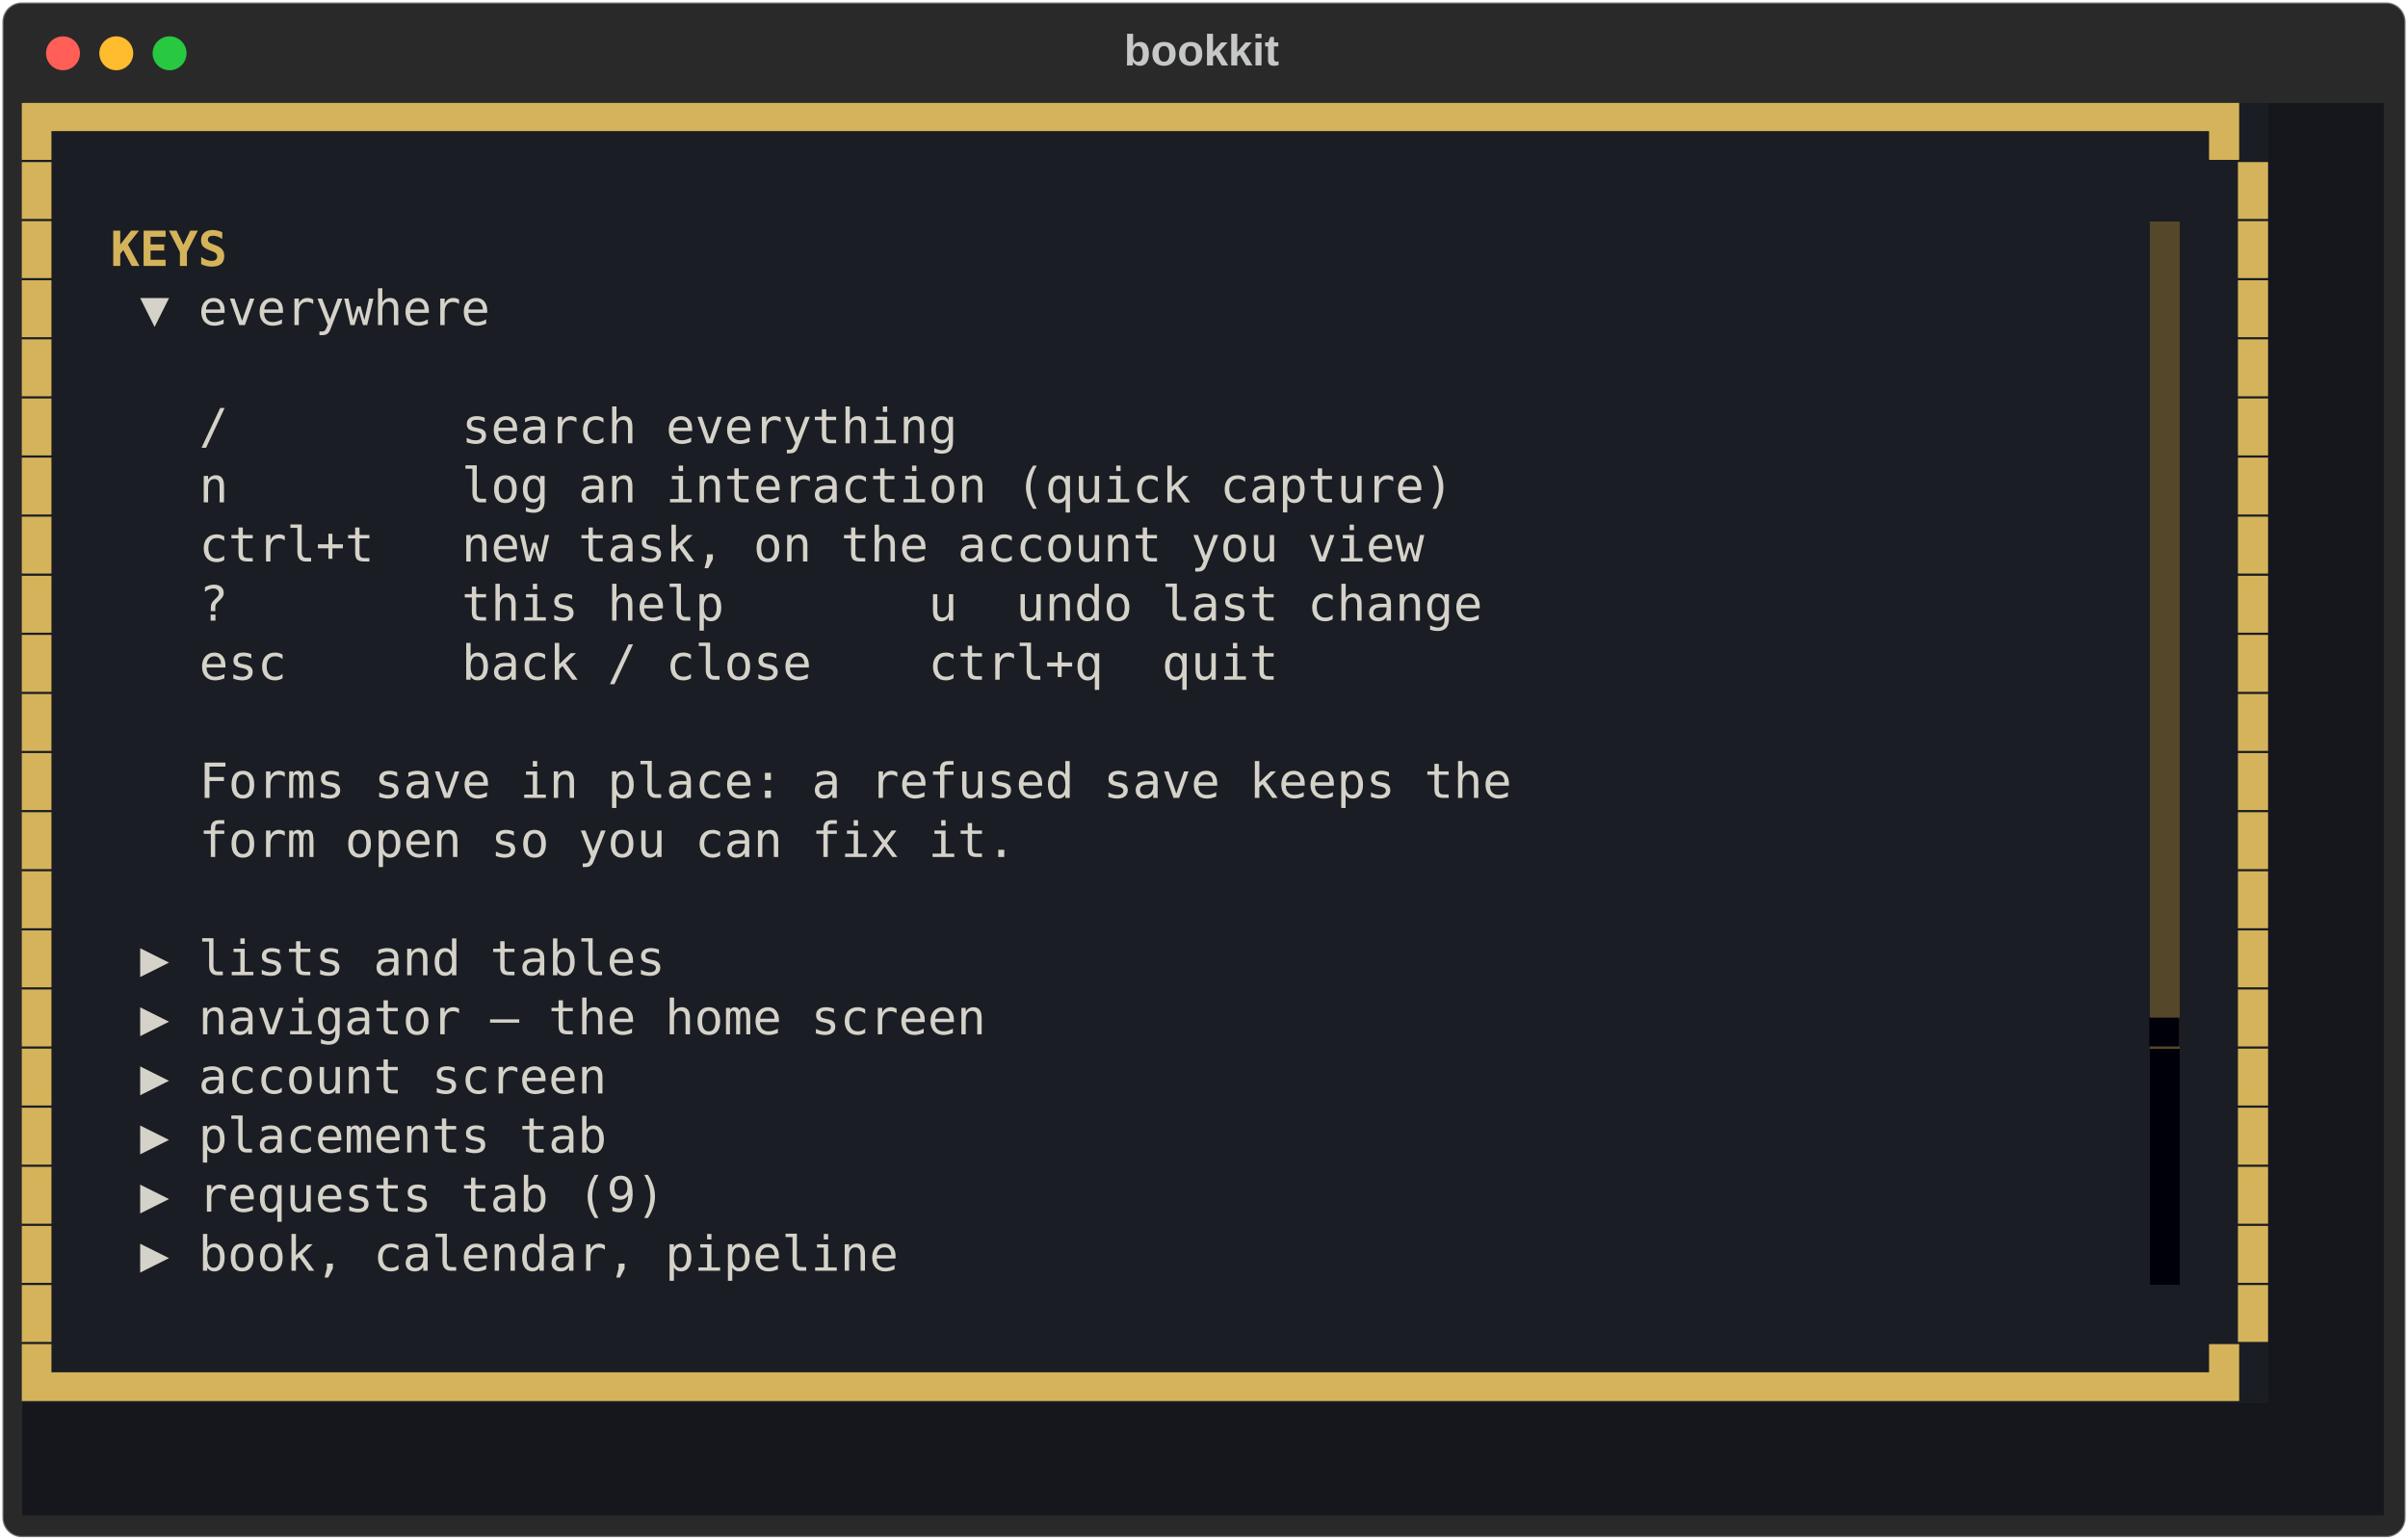
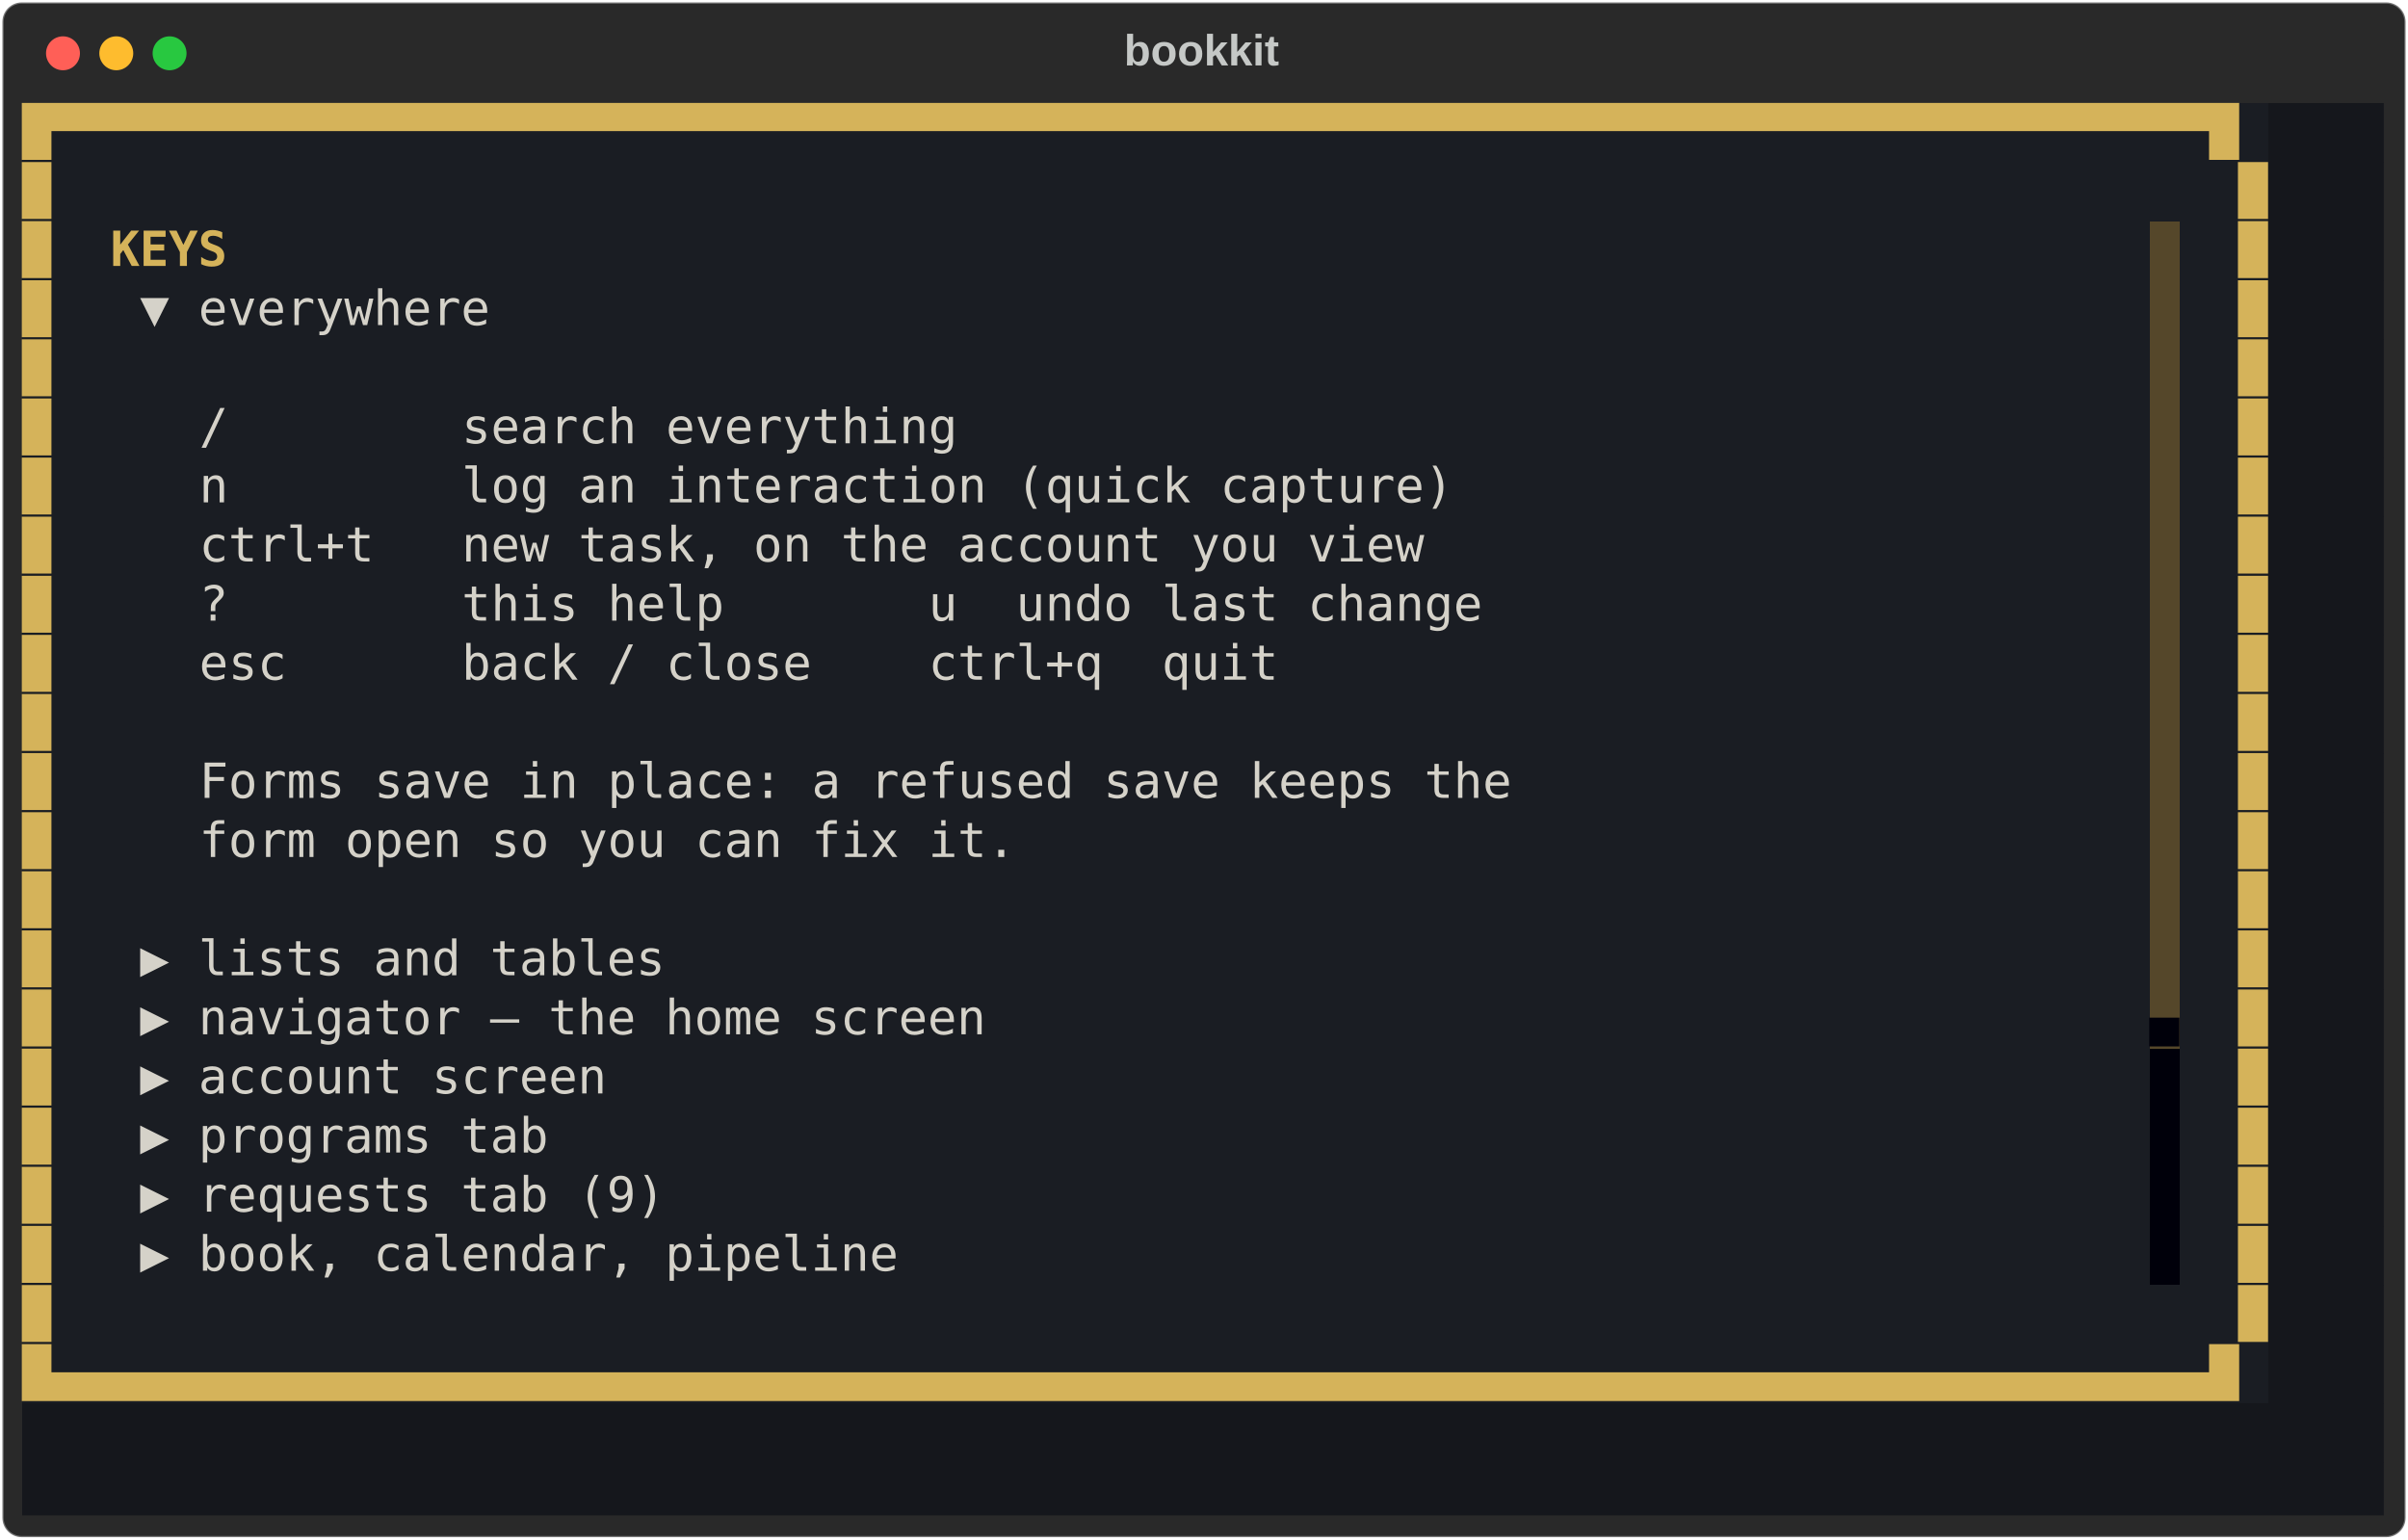
<svg xmlns="http://www.w3.org/2000/svg" class="rich-terminal" viewBox="0 0 994 635.6">
  <style>

    @font-face {
        font-family: "Fira Code";
        src: local("FiraCode-Regular"),
                url("https://cdnjs.cloudflare.com/ajax/libs/firacode/6.2.0/woff2/FiraCode-Regular.woff2") format("woff2"),
                url("https://cdnjs.cloudflare.com/ajax/libs/firacode/6.2.0/woff/FiraCode-Regular.woff") format("woff");
        font-style: normal;
        font-weight: 400;
    }
    @font-face {
        font-family: "Fira Code";
        src: local("FiraCode-Bold"),
                url("https://cdnjs.cloudflare.com/ajax/libs/firacode/6.2.0/woff2/FiraCode-Bold.woff2") format("woff2"),
                url("https://cdnjs.cloudflare.com/ajax/libs/firacode/6.2.0/woff/FiraCode-Bold.woff") format("woff");
        font-style: bold;
        font-weight: 700;
    }

    .terminal-matrix {
        font-family: Fira Code, monospace;
        font-size: 20px;
        line-height: 24.4px;
        font-variant-east-asian: full-width;
    }

    .terminal-title {
        font-size: 18px;
        font-weight: bold;
        font-family: arial;
    }

    .terminal-r1 { fill: #d5b35a }
.terminal-r2 { fill: #c5c8c6 }
.terminal-r3 { fill: #d5b35a;font-weight: bold }
.terminal-r4 { fill: #1a1d23 }
.terminal-r5 { fill: #d5d2c9 }
.terminal-r6 { fill: #00000a }
    </style>
  <defs>
    <clipPath id="terminal-clip-terminal">
      <rect x="0" y="0" width="975.0" height="584.6" />
    </clipPath>
    <clipPath id="terminal-line-0">
      <rect x="0" y="1.5" width="976" height="24.65" />
    </clipPath>
    <clipPath id="terminal-line-1">
      <rect x="0" y="25.9" width="976" height="24.65" />
    </clipPath>
    <clipPath id="terminal-line-2">
      <rect x="0" y="50.3" width="976" height="24.65" />
    </clipPath>
    <clipPath id="terminal-line-3">
      <rect x="0" y="74.7" width="976" height="24.65" />
    </clipPath>
    <clipPath id="terminal-line-4">
      <rect x="0" y="99.1" width="976" height="24.65" />
    </clipPath>
    <clipPath id="terminal-line-5">
      <rect x="0" y="123.5" width="976" height="24.65" />
    </clipPath>
    <clipPath id="terminal-line-6">
      <rect x="0" y="147.9" width="976" height="24.65" />
    </clipPath>
    <clipPath id="terminal-line-7">
      <rect x="0" y="172.3" width="976" height="24.65" />
    </clipPath>
    <clipPath id="terminal-line-8">
      <rect x="0" y="196.7" width="976" height="24.65" />
    </clipPath>
    <clipPath id="terminal-line-9">
      <rect x="0" y="221.1" width="976" height="24.65" />
    </clipPath>
    <clipPath id="terminal-line-10">
      <rect x="0" y="245.5" width="976" height="24.65" />
    </clipPath>
    <clipPath id="terminal-line-11">
      <rect x="0" y="269.9" width="976" height="24.65" />
    </clipPath>
    <clipPath id="terminal-line-12">
      <rect x="0" y="294.3" width="976" height="24.65" />
    </clipPath>
    <clipPath id="terminal-line-13">
      <rect x="0" y="318.7" width="976" height="24.65" />
    </clipPath>
    <clipPath id="terminal-line-14">
      <rect x="0" y="343.1" width="976" height="24.65" />
    </clipPath>
    <clipPath id="terminal-line-15">
      <rect x="0" y="367.5" width="976" height="24.65" />
    </clipPath>
    <clipPath id="terminal-line-16">
      <rect x="0" y="391.9" width="976" height="24.65" />
    </clipPath>
    <clipPath id="terminal-line-17">
      <rect x="0" y="416.3" width="976" height="24.65" />
    </clipPath>
    <clipPath id="terminal-line-18">
      <rect x="0" y="440.7" width="976" height="24.65" />
    </clipPath>
    <clipPath id="terminal-line-19">
      <rect x="0" y="465.1" width="976" height="24.65" />
    </clipPath>
    <clipPath id="terminal-line-20">
      <rect x="0" y="489.5" width="976" height="24.65" />
    </clipPath>
    <clipPath id="terminal-line-21">
      <rect x="0" y="513.9" width="976" height="24.65" />
    </clipPath>
    <clipPath id="terminal-line-22">
      <rect x="0" y="538.3" width="976" height="24.65" />
    </clipPath>
  </defs>
  <rect fill="#292929" stroke="rgba(255,255,255,0.35)" stroke-width="1" x="1" y="1" width="992" height="633.6" rx="8" />
  <text class="terminal-title" fill="#c5c8c6" text-anchor="middle" x="496" y="27">bookkit</text>
  <g transform="translate(26,22)">
    <circle cx="0" cy="0" r="7" fill="#ff5f57" />
    <circle cx="22" cy="0" r="7" fill="#febc2e" />
    <circle cx="44" cy="0" r="7" fill="#28c840" />
  </g>
  <g transform="translate(9, 41)" clip-path="url(#terminal-clip-terminal)">
    <rect fill="#1a1d23" x="0" y="1.5" width="927.2" height="24.65" shape-rendering="crispEdges" />
    <rect fill="#15171c" x="927.2" y="1.5" width="48.8" height="24.65" shape-rendering="crispEdges" />
    <rect fill="#1a1d23" x="0" y="25.9" width="12.2" height="24.65" shape-rendering="crispEdges" />
    <rect fill="#1a1d23" x="12.2" y="25.9" width="902.8" height="24.65" shape-rendering="crispEdges" />
    <rect fill="#1a1d23" x="915" y="25.9" width="12.2" height="24.65" shape-rendering="crispEdges" />
    <rect fill="#15171c" x="927.2" y="25.9" width="48.8" height="24.65" shape-rendering="crispEdges" />
    <rect fill="#1a1d23" x="0" y="50.3" width="12.2" height="24.65" shape-rendering="crispEdges" />
    <rect fill="#1a1d23" x="12.2" y="50.3" width="24.4" height="24.65" shape-rendering="crispEdges" />
    <rect fill="#1a1d23" x="36.6" y="50.3" width="48.8" height="24.65" shape-rendering="crispEdges" />
    <rect fill="#1a1d23" x="85.4" y="50.3" width="793" height="24.65" shape-rendering="crispEdges" />
    <rect fill="#55472a" x="878.4" y="50.3" width="12.2" height="24.65" shape-rendering="crispEdges" />
    <rect fill="#1a1d23" x="890.6" y="50.3" width="24.4" height="24.65" shape-rendering="crispEdges" />
    <rect fill="#1a1d23" x="915" y="50.3" width="12.2" height="24.65" shape-rendering="crispEdges" />
    <rect fill="#15171c" x="927.2" y="50.3" width="48.8" height="24.65" shape-rendering="crispEdges" />
    <rect fill="#1a1d23" x="0" y="74.7" width="12.2" height="24.65" shape-rendering="crispEdges" />
    <rect fill="#1a1d23" x="12.2" y="74.7" width="36.6" height="24.65" shape-rendering="crispEdges" />
    <rect fill="#1a1d23" x="48.8" y="74.7" width="146.4" height="24.65" shape-rendering="crispEdges" />
    <rect fill="#1a1d23" x="195.2" y="74.7" width="683.2" height="24.65" shape-rendering="crispEdges" />
    <rect fill="#55472a" x="878.4" y="74.7" width="12.2" height="24.65" shape-rendering="crispEdges" />
    <rect fill="#1a1d23" x="890.6" y="74.7" width="24.4" height="24.65" shape-rendering="crispEdges" />
    <rect fill="#1a1d23" x="915" y="74.7" width="12.2" height="24.65" shape-rendering="crispEdges" />
    <rect fill="#15171c" x="927.2" y="74.7" width="48.8" height="24.65" shape-rendering="crispEdges" />
    <rect fill="#1a1d23" x="0" y="99.1" width="12.2" height="24.65" shape-rendering="crispEdges" />
    <rect fill="#1a1d23" x="12.2" y="99.1" width="866.2" height="24.65" shape-rendering="crispEdges" />
    <rect fill="#55472a" x="878.4" y="99.1" width="12.2" height="24.65" shape-rendering="crispEdges" />
    <rect fill="#1a1d23" x="890.6" y="99.1" width="24.4" height="24.65" shape-rendering="crispEdges" />
    <rect fill="#1a1d23" x="915" y="99.1" width="12.2" height="24.65" shape-rendering="crispEdges" />
    <rect fill="#15171c" x="927.2" y="99.1" width="48.8" height="24.65" shape-rendering="crispEdges" />
    <rect fill="#1a1d23" x="0" y="123.5" width="12.2" height="24.65" shape-rendering="crispEdges" />
    <rect fill="#1a1d23" x="12.2" y="123.5" width="61" height="24.65" shape-rendering="crispEdges" />
    <rect fill="#1a1d23" x="73.2" y="123.5" width="317.2" height="24.65" shape-rendering="crispEdges" />
    <rect fill="#1a1d23" x="390.4" y="123.5" width="488" height="24.65" shape-rendering="crispEdges" />
    <rect fill="#55472a" x="878.4" y="123.5" width="12.2" height="24.65" shape-rendering="crispEdges" />
    <rect fill="#1a1d23" x="890.6" y="123.5" width="24.4" height="24.65" shape-rendering="crispEdges" />
    <rect fill="#1a1d23" x="915" y="123.5" width="12.2" height="24.65" shape-rendering="crispEdges" />
    <rect fill="#15171c" x="927.2" y="123.5" width="48.8" height="24.65" shape-rendering="crispEdges" />
    <rect fill="#1a1d23" x="0" y="147.9" width="12.2" height="24.65" shape-rendering="crispEdges" />
    <rect fill="#1a1d23" x="12.2" y="147.9" width="61" height="24.65" shape-rendering="crispEdges" />
    <rect fill="#1a1d23" x="73.2" y="147.9" width="524.6" height="24.65" shape-rendering="crispEdges" />
    <rect fill="#1a1d23" x="597.8" y="147.9" width="280.6" height="24.65" shape-rendering="crispEdges" />
    <rect fill="#55472a" x="878.4" y="147.9" width="12.2" height="24.65" shape-rendering="crispEdges" />
    <rect fill="#1a1d23" x="890.6" y="147.9" width="24.4" height="24.65" shape-rendering="crispEdges" />
    <rect fill="#1a1d23" x="915" y="147.9" width="12.2" height="24.65" shape-rendering="crispEdges" />
    <rect fill="#15171c" x="927.2" y="147.9" width="48.8" height="24.65" shape-rendering="crispEdges" />
    <rect fill="#1a1d23" x="0" y="172.3" width="12.2" height="24.65" shape-rendering="crispEdges" />
    <rect fill="#1a1d23" x="12.2" y="172.3" width="61" height="24.65" shape-rendering="crispEdges" />
    <rect fill="#1a1d23" x="73.2" y="172.3" width="512.4" height="24.65" shape-rendering="crispEdges" />
    <rect fill="#1a1d23" x="585.6" y="172.3" width="292.8" height="24.65" shape-rendering="crispEdges" />
    <rect fill="#55472a" x="878.4" y="172.3" width="12.2" height="24.65" shape-rendering="crispEdges" />
    <rect fill="#1a1d23" x="890.6" y="172.3" width="24.4" height="24.65" shape-rendering="crispEdges" />
    <rect fill="#1a1d23" x="915" y="172.3" width="12.2" height="24.65" shape-rendering="crispEdges" />
    <rect fill="#15171c" x="927.2" y="172.3" width="48.8" height="24.65" shape-rendering="crispEdges" />
    <rect fill="#1a1d23" x="0" y="196.7" width="12.2" height="24.65" shape-rendering="crispEdges" />
    <rect fill="#1a1d23" x="12.2" y="196.7" width="61" height="24.65" shape-rendering="crispEdges" />
    <rect fill="#1a1d23" x="73.2" y="196.7" width="536.8" height="24.65" shape-rendering="crispEdges" />
    <rect fill="#1a1d23" x="610" y="196.7" width="268.4" height="24.65" shape-rendering="crispEdges" />
    <rect fill="#55472a" x="878.4" y="196.7" width="12.2" height="24.65" shape-rendering="crispEdges" />
    <rect fill="#1a1d23" x="890.6" y="196.7" width="24.4" height="24.65" shape-rendering="crispEdges" />
    <rect fill="#1a1d23" x="915" y="196.7" width="12.2" height="24.65" shape-rendering="crispEdges" />
    <rect fill="#15171c" x="927.2" y="196.7" width="48.8" height="24.65" shape-rendering="crispEdges" />
    <rect fill="#1a1d23" x="0" y="221.1" width="12.2" height="24.65" shape-rendering="crispEdges" />
    <rect fill="#1a1d23" x="12.2" y="221.1" width="61" height="24.65" shape-rendering="crispEdges" />
    <rect fill="#1a1d23" x="73.2" y="221.1" width="451.4" height="24.65" shape-rendering="crispEdges" />
    <rect fill="#1a1d23" x="524.6" y="221.1" width="353.8" height="24.65" shape-rendering="crispEdges" />
    <rect fill="#55472a" x="878.4" y="221.1" width="12.2" height="24.65" shape-rendering="crispEdges" />
    <rect fill="#1a1d23" x="890.6" y="221.1" width="24.4" height="24.65" shape-rendering="crispEdges" />
    <rect fill="#1a1d23" x="915" y="221.1" width="12.2" height="24.65" shape-rendering="crispEdges" />
    <rect fill="#15171c" x="927.2" y="221.1" width="48.8" height="24.65" shape-rendering="crispEdges" />
    <rect fill="#1a1d23" x="0" y="245.5" width="12.2" height="24.65" shape-rendering="crispEdges" />
    <rect fill="#1a1d23" x="12.2" y="245.5" width="61" height="24.65" shape-rendering="crispEdges" />
    <rect fill="#1a1d23" x="73.2" y="245.5" width="0" height="24.65" shape-rendering="crispEdges" />
    <rect fill="#1a1d23" x="73.2" y="245.5" width="805.2" height="24.65" shape-rendering="crispEdges" />
    <rect fill="#55472a" x="878.4" y="245.5" width="12.2" height="24.65" shape-rendering="crispEdges" />
    <rect fill="#1a1d23" x="890.6" y="245.5" width="24.4" height="24.65" shape-rendering="crispEdges" />
    <rect fill="#1a1d23" x="915" y="245.5" width="12.2" height="24.65" shape-rendering="crispEdges" />
    <rect fill="#15171c" x="927.2" y="245.5" width="48.8" height="24.65" shape-rendering="crispEdges" />
    <rect fill="#1a1d23" x="0" y="269.9" width="12.2" height="24.65" shape-rendering="crispEdges" />
    <rect fill="#1a1d23" x="12.2" y="269.9" width="61" height="24.65" shape-rendering="crispEdges" />
    <rect fill="#1a1d23" x="73.2" y="269.9" width="549" height="24.65" shape-rendering="crispEdges" />
    <rect fill="#1a1d23" x="622.2" y="269.9" width="256.2" height="24.65" shape-rendering="crispEdges" />
    <rect fill="#55472a" x="878.4" y="269.9" width="12.2" height="24.65" shape-rendering="crispEdges" />
    <rect fill="#1a1d23" x="890.6" y="269.9" width="24.4" height="24.65" shape-rendering="crispEdges" />
    <rect fill="#1a1d23" x="915" y="269.9" width="12.2" height="24.65" shape-rendering="crispEdges" />
    <rect fill="#15171c" x="927.2" y="269.9" width="48.8" height="24.65" shape-rendering="crispEdges" />
    <rect fill="#1a1d23" x="0" y="294.3" width="12.2" height="24.65" shape-rendering="crispEdges" />
    <rect fill="#1a1d23" x="12.2" y="294.3" width="61" height="24.65" shape-rendering="crispEdges" />
    <rect fill="#1a1d23" x="73.2" y="294.3" width="341.6" height="24.65" shape-rendering="crispEdges" />
    <rect fill="#1a1d23" x="414.8" y="294.3" width="463.6" height="24.65" shape-rendering="crispEdges" />
    <rect fill="#55472a" x="878.4" y="294.3" width="12.2" height="24.65" shape-rendering="crispEdges" />
    <rect fill="#1a1d23" x="890.6" y="294.3" width="24.4" height="24.65" shape-rendering="crispEdges" />
    <rect fill="#1a1d23" x="915" y="294.3" width="12.2" height="24.65" shape-rendering="crispEdges" />
    <rect fill="#15171c" x="927.2" y="294.3" width="48.8" height="24.65" shape-rendering="crispEdges" />
    <rect fill="#1a1d23" x="0" y="318.7" width="12.2" height="24.65" shape-rendering="crispEdges" />
    <rect fill="#1a1d23" x="12.2" y="318.7" width="866.2" height="24.65" shape-rendering="crispEdges" />
    <rect fill="#55472a" x="878.4" y="318.7" width="12.2" height="24.65" shape-rendering="crispEdges" />
    <rect fill="#1a1d23" x="890.6" y="318.7" width="24.4" height="24.65" shape-rendering="crispEdges" />
    <rect fill="#1a1d23" x="915" y="318.7" width="12.2" height="24.65" shape-rendering="crispEdges" />
    <rect fill="#15171c" x="927.2" y="318.7" width="48.8" height="24.65" shape-rendering="crispEdges" />
    <rect fill="#1a1d23" x="0" y="343.1" width="12.2" height="24.65" shape-rendering="crispEdges" />
    <rect fill="#1a1d23" x="12.2" y="343.1" width="36.6" height="24.65" shape-rendering="crispEdges" />
    <rect fill="#1a1d23" x="48.8" y="343.1" width="219.6" height="24.65" shape-rendering="crispEdges" />
    <rect fill="#1a1d23" x="268.4" y="343.1" width="610" height="24.65" shape-rendering="crispEdges" />
    <rect fill="#55472a" x="878.4" y="343.1" width="12.2" height="24.65" shape-rendering="crispEdges" />
    <rect fill="#1a1d23" x="890.6" y="343.1" width="24.4" height="24.65" shape-rendering="crispEdges" />
    <rect fill="#1a1d23" x="915" y="343.1" width="12.2" height="24.65" shape-rendering="crispEdges" />
    <rect fill="#15171c" x="927.2" y="343.1" width="48.8" height="24.65" shape-rendering="crispEdges" />
    <rect fill="#1a1d23" x="0" y="367.5" width="12.2" height="24.65" shape-rendering="crispEdges" />
    <rect fill="#1a1d23" x="12.2" y="367.5" width="36.6" height="24.65" shape-rendering="crispEdges" />
    <rect fill="#1a1d23" x="48.8" y="367.5" width="353.8" height="24.65" shape-rendering="crispEdges" />
    <rect fill="#1a1d23" x="402.6" y="367.5" width="475.8" height="24.65" shape-rendering="crispEdges" />
    <rect fill="#55472a" x="878.4" y="367.5" width="12.2" height="24.65" shape-rendering="crispEdges" />
    <rect fill="#1a1d23" x="890.6" y="367.5" width="24.4" height="24.65" shape-rendering="crispEdges" />
    <rect fill="#1a1d23" x="915" y="367.5" width="12.2" height="24.65" shape-rendering="crispEdges" />
    <rect fill="#15171c" x="927.2" y="367.5" width="48.8" height="24.65" shape-rendering="crispEdges" />
    <rect fill="#1a1d23" x="0" y="391.9" width="12.2" height="24.65" shape-rendering="crispEdges" />
    <rect fill="#1a1d23" x="12.2" y="391.9" width="36.6" height="24.65" shape-rendering="crispEdges" />
    <rect fill="#1a1d23" x="48.8" y="391.9" width="195.2" height="24.65" shape-rendering="crispEdges" />
    <rect fill="#1a1d23" x="244" y="391.9" width="634.4" height="24.65" shape-rendering="crispEdges" />
    <rect fill="#00000a" x="878.4" y="391.9" width="12.2" height="24.65" shape-rendering="crispEdges" />
    <rect fill="#1a1d23" x="890.6" y="391.9" width="24.4" height="24.65" shape-rendering="crispEdges" />
    <rect fill="#1a1d23" x="915" y="391.9" width="12.2" height="24.65" shape-rendering="crispEdges" />
    <rect fill="#15171c" x="927.2" y="391.9" width="48.8" height="24.65" shape-rendering="crispEdges" />
    <rect fill="#1a1d23" x="0" y="416.3" width="12.2" height="24.65" shape-rendering="crispEdges" />
    <rect fill="#1a1d23" x="12.2" y="416.3" width="36.6" height="24.65" shape-rendering="crispEdges" />
-     <rect fill="#1a1d23" x="48.8" y="416.3" width="195.2" height="24.65" shape-rendering="crispEdges" />
-     <rect fill="#1a1d23" x="244" y="416.3" width="634.4" height="24.65" shape-rendering="crispEdges" />
+     <rect fill="#1a1d23" x="48.8" y="416.3" width="170.8" height="24.65" shape-rendering="crispEdges" />
+     <rect fill="#1a1d23" x="219.6" y="416.3" width="658.8" height="24.65" shape-rendering="crispEdges" />
    <rect fill="#00000a" x="878.4" y="416.3" width="12.2" height="24.65" shape-rendering="crispEdges" />
    <rect fill="#1a1d23" x="890.6" y="416.3" width="24.4" height="24.65" shape-rendering="crispEdges" />
    <rect fill="#1a1d23" x="915" y="416.3" width="12.2" height="24.65" shape-rendering="crispEdges" />
    <rect fill="#15171c" x="927.2" y="416.3" width="48.8" height="24.65" shape-rendering="crispEdges" />
    <rect fill="#1a1d23" x="0" y="440.7" width="12.2" height="24.65" shape-rendering="crispEdges" />
    <rect fill="#1a1d23" x="12.2" y="440.7" width="36.6" height="24.65" shape-rendering="crispEdges" />
    <rect fill="#1a1d23" x="48.8" y="440.7" width="219.6" height="24.65" shape-rendering="crispEdges" />
    <rect fill="#1a1d23" x="268.4" y="440.7" width="610" height="24.65" shape-rendering="crispEdges" />
    <rect fill="#00000a" x="878.4" y="440.7" width="12.2" height="24.65" shape-rendering="crispEdges" />
    <rect fill="#1a1d23" x="890.6" y="440.7" width="24.4" height="24.65" shape-rendering="crispEdges" />
    <rect fill="#1a1d23" x="915" y="440.7" width="12.2" height="24.65" shape-rendering="crispEdges" />
    <rect fill="#15171c" x="927.2" y="440.7" width="48.8" height="24.65" shape-rendering="crispEdges" />
    <rect fill="#1a1d23" x="0" y="465.1" width="12.2" height="24.65" shape-rendering="crispEdges" />
    <rect fill="#1a1d23" x="12.2" y="465.1" width="36.6" height="24.65" shape-rendering="crispEdges" />
    <rect fill="#1a1d23" x="48.8" y="465.1" width="317.2" height="24.65" shape-rendering="crispEdges" />
    <rect fill="#1a1d23" x="366" y="465.1" width="512.4" height="24.65" shape-rendering="crispEdges" />
    <rect fill="#00000a" x="878.4" y="465.1" width="12.2" height="24.65" shape-rendering="crispEdges" />
    <rect fill="#1a1d23" x="890.6" y="465.1" width="24.4" height="24.65" shape-rendering="crispEdges" />
    <rect fill="#1a1d23" x="915" y="465.1" width="12.2" height="24.65" shape-rendering="crispEdges" />
    <rect fill="#15171c" x="927.2" y="465.1" width="48.8" height="24.65" shape-rendering="crispEdges" />
    <rect fill="#1a1d23" x="0" y="489.5" width="12.2" height="24.65" shape-rendering="crispEdges" />
    <rect fill="#1a1d23" x="12.2" y="489.5" width="902.8" height="24.65" shape-rendering="crispEdges" />
    <rect fill="#1a1d23" x="915" y="489.5" width="12.2" height="24.65" shape-rendering="crispEdges" />
    <rect fill="#15171c" x="927.2" y="489.5" width="48.8" height="24.65" shape-rendering="crispEdges" />
    <rect fill="#1a1d23" x="0" y="513.9" width="927.2" height="24.65" shape-rendering="crispEdges" />
    <rect fill="#15171c" x="927.2" y="513.9" width="48.8" height="24.65" shape-rendering="crispEdges" />
    <rect fill="#15171c" x="0" y="538.3" width="976" height="24.65" shape-rendering="crispEdges" />
    <rect fill="#15171c" x="0" y="562.7" width="976" height="24.65" shape-rendering="crispEdges" />
    <g class="terminal-matrix">
      <text class="terminal-r1" x="0" y="20" textLength="927.2" clip-path="url(#terminal-line-0)">█▀▀▀▀▀▀▀▀▀▀▀▀▀▀▀▀▀▀▀▀▀▀▀▀▀▀▀▀▀▀▀▀▀▀▀▀▀▀▀▀▀▀▀▀▀▀▀▀▀▀▀▀▀▀▀▀▀▀▀▀▀▀▀▀▀▀▀▀▀▀▀▀▀▀█</text>
      <text class="terminal-r2" x="976" y="20" textLength="12.2" clip-path="url(#terminal-line-0)">
</text>
      <text class="terminal-r1" x="0" y="44.4" textLength="12.2" clip-path="url(#terminal-line-1)">█</text>
      <text class="terminal-r1" x="915" y="44.4" textLength="12.2" clip-path="url(#terminal-line-1)">█</text>
      <text class="terminal-r2" x="976" y="44.4" textLength="12.2" clip-path="url(#terminal-line-1)">
</text>
      <text class="terminal-r1" x="0" y="68.8" textLength="12.2" clip-path="url(#terminal-line-2)">█</text>
      <text class="terminal-r3" x="36.6" y="68.8" textLength="48.8" clip-path="url(#terminal-line-2)">KEYS</text>
      <text class="terminal-r1" x="915" y="68.8" textLength="12.2" clip-path="url(#terminal-line-2)">█</text>
      <text class="terminal-r2" x="976" y="68.8" textLength="12.2" clip-path="url(#terminal-line-2)">
</text>
      <text class="terminal-r1" x="0" y="93.2" textLength="12.2" clip-path="url(#terminal-line-3)">█</text>
      <text class="terminal-r5" x="48.8" y="93.2" textLength="146.4" clip-path="url(#terminal-line-3)">▼ everywhere</text>
      <text class="terminal-r1" x="915" y="93.2" textLength="12.2" clip-path="url(#terminal-line-3)">█</text>
      <text class="terminal-r2" x="976" y="93.2" textLength="12.2" clip-path="url(#terminal-line-3)">
</text>
      <text class="terminal-r1" x="0" y="117.6" textLength="12.2" clip-path="url(#terminal-line-4)">█</text>
      <text class="terminal-r1" x="915" y="117.6" textLength="12.2" clip-path="url(#terminal-line-4)">█</text>
      <text class="terminal-r2" x="976" y="117.6" textLength="12.2" clip-path="url(#terminal-line-4)">
</text>
      <text class="terminal-r1" x="0" y="142" textLength="12.2" clip-path="url(#terminal-line-5)">█</text>
      <text class="terminal-r5" x="73.2" y="142" textLength="317.2" clip-path="url(#terminal-line-5)">/        search everything</text>
      <text class="terminal-r1" x="915" y="142" textLength="12.2" clip-path="url(#terminal-line-5)">█</text>
      <text class="terminal-r2" x="976" y="142" textLength="12.2" clip-path="url(#terminal-line-5)">
</text>
      <text class="terminal-r1" x="0" y="166.4" textLength="12.2" clip-path="url(#terminal-line-6)">█</text>
      <text class="terminal-r5" x="73.2" y="166.4" textLength="524.6" clip-path="url(#terminal-line-6)">n        log an interaction (quick capture)</text>
      <text class="terminal-r1" x="915" y="166.4" textLength="12.2" clip-path="url(#terminal-line-6)">█</text>
      <text class="terminal-r2" x="976" y="166.4" textLength="12.2" clip-path="url(#terminal-line-6)">
</text>
      <text class="terminal-r1" x="0" y="190.8" textLength="12.2" clip-path="url(#terminal-line-7)">█</text>
      <text class="terminal-r5" x="73.2" y="190.8" textLength="512.4" clip-path="url(#terminal-line-7)">ctrl+t   new task, on the account you view</text>
      <text class="terminal-r1" x="915" y="190.8" textLength="12.2" clip-path="url(#terminal-line-7)">█</text>
      <text class="terminal-r2" x="976" y="190.8" textLength="12.2" clip-path="url(#terminal-line-7)">
</text>
      <text class="terminal-r1" x="0" y="215.2" textLength="12.2" clip-path="url(#terminal-line-8)">█</text>
      <text class="terminal-r5" x="73.2" y="215.2" textLength="536.8" clip-path="url(#terminal-line-8)">?        this help       u  undo last change</text>
      <text class="terminal-r1" x="915" y="215.2" textLength="12.2" clip-path="url(#terminal-line-8)">█</text>
      <text class="terminal-r2" x="976" y="215.2" textLength="12.2" clip-path="url(#terminal-line-8)">
</text>
      <text class="terminal-r1" x="0" y="239.6" textLength="12.2" clip-path="url(#terminal-line-9)">█</text>
      <text class="terminal-r5" x="73.2" y="239.6" textLength="451.4" clip-path="url(#terminal-line-9)">esc      back / close    ctrl+q  quit</text>
      <text class="terminal-r1" x="915" y="239.6" textLength="12.2" clip-path="url(#terminal-line-9)">█</text>
      <text class="terminal-r2" x="976" y="239.6" textLength="12.2" clip-path="url(#terminal-line-9)">
</text>
      <text class="terminal-r1" x="0" y="264" textLength="12.2" clip-path="url(#terminal-line-10)">█</text>
      <text class="terminal-r1" x="915" y="264" textLength="12.2" clip-path="url(#terminal-line-10)">█</text>
      <text class="terminal-r2" x="976" y="264" textLength="12.2" clip-path="url(#terminal-line-10)">
</text>
      <text class="terminal-r1" x="0" y="288.4" textLength="12.2" clip-path="url(#terminal-line-11)">█</text>
      <text class="terminal-r5" x="73.2" y="288.4" textLength="549" clip-path="url(#terminal-line-11)">Forms save in place: a refused save keeps the</text>
      <text class="terminal-r1" x="915" y="288.4" textLength="12.2" clip-path="url(#terminal-line-11)">█</text>
      <text class="terminal-r2" x="976" y="288.4" textLength="12.2" clip-path="url(#terminal-line-11)">
</text>
      <text class="terminal-r1" x="0" y="312.8" textLength="12.2" clip-path="url(#terminal-line-12)">█</text>
      <text class="terminal-r5" x="73.2" y="312.8" textLength="341.6" clip-path="url(#terminal-line-12)">form open so you can fix it.</text>
      <text class="terminal-r1" x="915" y="312.8" textLength="12.2" clip-path="url(#terminal-line-12)">█</text>
      <text class="terminal-r2" x="976" y="312.8" textLength="12.2" clip-path="url(#terminal-line-12)">
</text>
      <text class="terminal-r1" x="0" y="337.2" textLength="12.2" clip-path="url(#terminal-line-13)">█</text>
      <text class="terminal-r1" x="915" y="337.2" textLength="12.2" clip-path="url(#terminal-line-13)">█</text>
      <text class="terminal-r2" x="976" y="337.2" textLength="12.2" clip-path="url(#terminal-line-13)">
</text>
      <text class="terminal-r1" x="0" y="361.6" textLength="12.2" clip-path="url(#terminal-line-14)">█</text>
      <text class="terminal-r5" x="48.8" y="361.6" textLength="219.6" clip-path="url(#terminal-line-14)">▶ lists and tables</text>
      <text class="terminal-r1" x="915" y="361.6" textLength="12.2" clip-path="url(#terminal-line-14)">█</text>
      <text class="terminal-r2" x="976" y="361.6" textLength="12.2" clip-path="url(#terminal-line-14)">
</text>
      <text class="terminal-r1" x="0" y="386" textLength="12.2" clip-path="url(#terminal-line-15)">█</text>
      <text class="terminal-r5" x="48.8" y="386" textLength="353.8" clip-path="url(#terminal-line-15)">▶ navigator — the home screen</text>
      <text class="terminal-r6" x="878.4" y="386" textLength="12.2" clip-path="url(#terminal-line-15)">▄</text>
      <text class="terminal-r1" x="915" y="386" textLength="12.2" clip-path="url(#terminal-line-15)">█</text>
      <text class="terminal-r2" x="976" y="386" textLength="12.2" clip-path="url(#terminal-line-15)">
</text>
      <text class="terminal-r1" x="0" y="410.4" textLength="12.2" clip-path="url(#terminal-line-16)">█</text>
      <text class="terminal-r5" x="48.8" y="410.4" textLength="195.2" clip-path="url(#terminal-line-16)">▶ account screen</text>
      <text class="terminal-r1" x="915" y="410.4" textLength="12.2" clip-path="url(#terminal-line-16)">█</text>
      <text class="terminal-r2" x="976" y="410.4" textLength="12.2" clip-path="url(#terminal-line-16)">
</text>
      <text class="terminal-r1" x="0" y="434.8" textLength="12.2" clip-path="url(#terminal-line-17)">█</text>
-       <text class="terminal-r5" x="48.8" y="434.8" textLength="195.2" clip-path="url(#terminal-line-17)">▶ placements tab</text>
+       <text class="terminal-r5" x="48.8" y="434.8" textLength="170.8" clip-path="url(#terminal-line-17)">▶ programs tab</text>
      <text class="terminal-r1" x="915" y="434.8" textLength="12.2" clip-path="url(#terminal-line-17)">█</text>
      <text class="terminal-r2" x="976" y="434.8" textLength="12.2" clip-path="url(#terminal-line-17)">
</text>
      <text class="terminal-r1" x="0" y="459.2" textLength="12.2" clip-path="url(#terminal-line-18)">█</text>
      <text class="terminal-r5" x="48.8" y="459.2" textLength="219.6" clip-path="url(#terminal-line-18)">▶ requests tab (9)</text>
      <text class="terminal-r1" x="915" y="459.2" textLength="12.2" clip-path="url(#terminal-line-18)">█</text>
      <text class="terminal-r2" x="976" y="459.2" textLength="12.2" clip-path="url(#terminal-line-18)">
</text>
      <text class="terminal-r1" x="0" y="483.6" textLength="12.2" clip-path="url(#terminal-line-19)">█</text>
      <text class="terminal-r5" x="48.8" y="483.6" textLength="317.2" clip-path="url(#terminal-line-19)">▶ book, calendar, pipeline</text>
      <text class="terminal-r1" x="915" y="483.6" textLength="12.2" clip-path="url(#terminal-line-19)">█</text>
      <text class="terminal-r2" x="976" y="483.6" textLength="12.2" clip-path="url(#terminal-line-19)">
</text>
      <text class="terminal-r1" x="0" y="508" textLength="12.2" clip-path="url(#terminal-line-20)">█</text>
      <text class="terminal-r1" x="915" y="508" textLength="12.2" clip-path="url(#terminal-line-20)">█</text>
      <text class="terminal-r2" x="976" y="508" textLength="12.2" clip-path="url(#terminal-line-20)">
</text>
      <text class="terminal-r1" x="0" y="532.4" textLength="927.2" clip-path="url(#terminal-line-21)">█▄▄▄▄▄▄▄▄▄▄▄▄▄▄▄▄▄▄▄▄▄▄▄▄▄▄▄▄▄▄▄▄▄▄▄▄▄▄▄▄▄▄▄▄▄▄▄▄▄▄▄▄▄▄▄▄▄▄▄▄▄▄▄▄▄▄▄▄▄▄▄▄▄▄█</text>
      <text class="terminal-r2" x="976" y="532.4" textLength="12.2" clip-path="url(#terminal-line-21)">
</text>
      <text class="terminal-r2" x="976" y="556.8" textLength="12.2" clip-path="url(#terminal-line-22)">
</text>
    </g>
  </g>
</svg>
